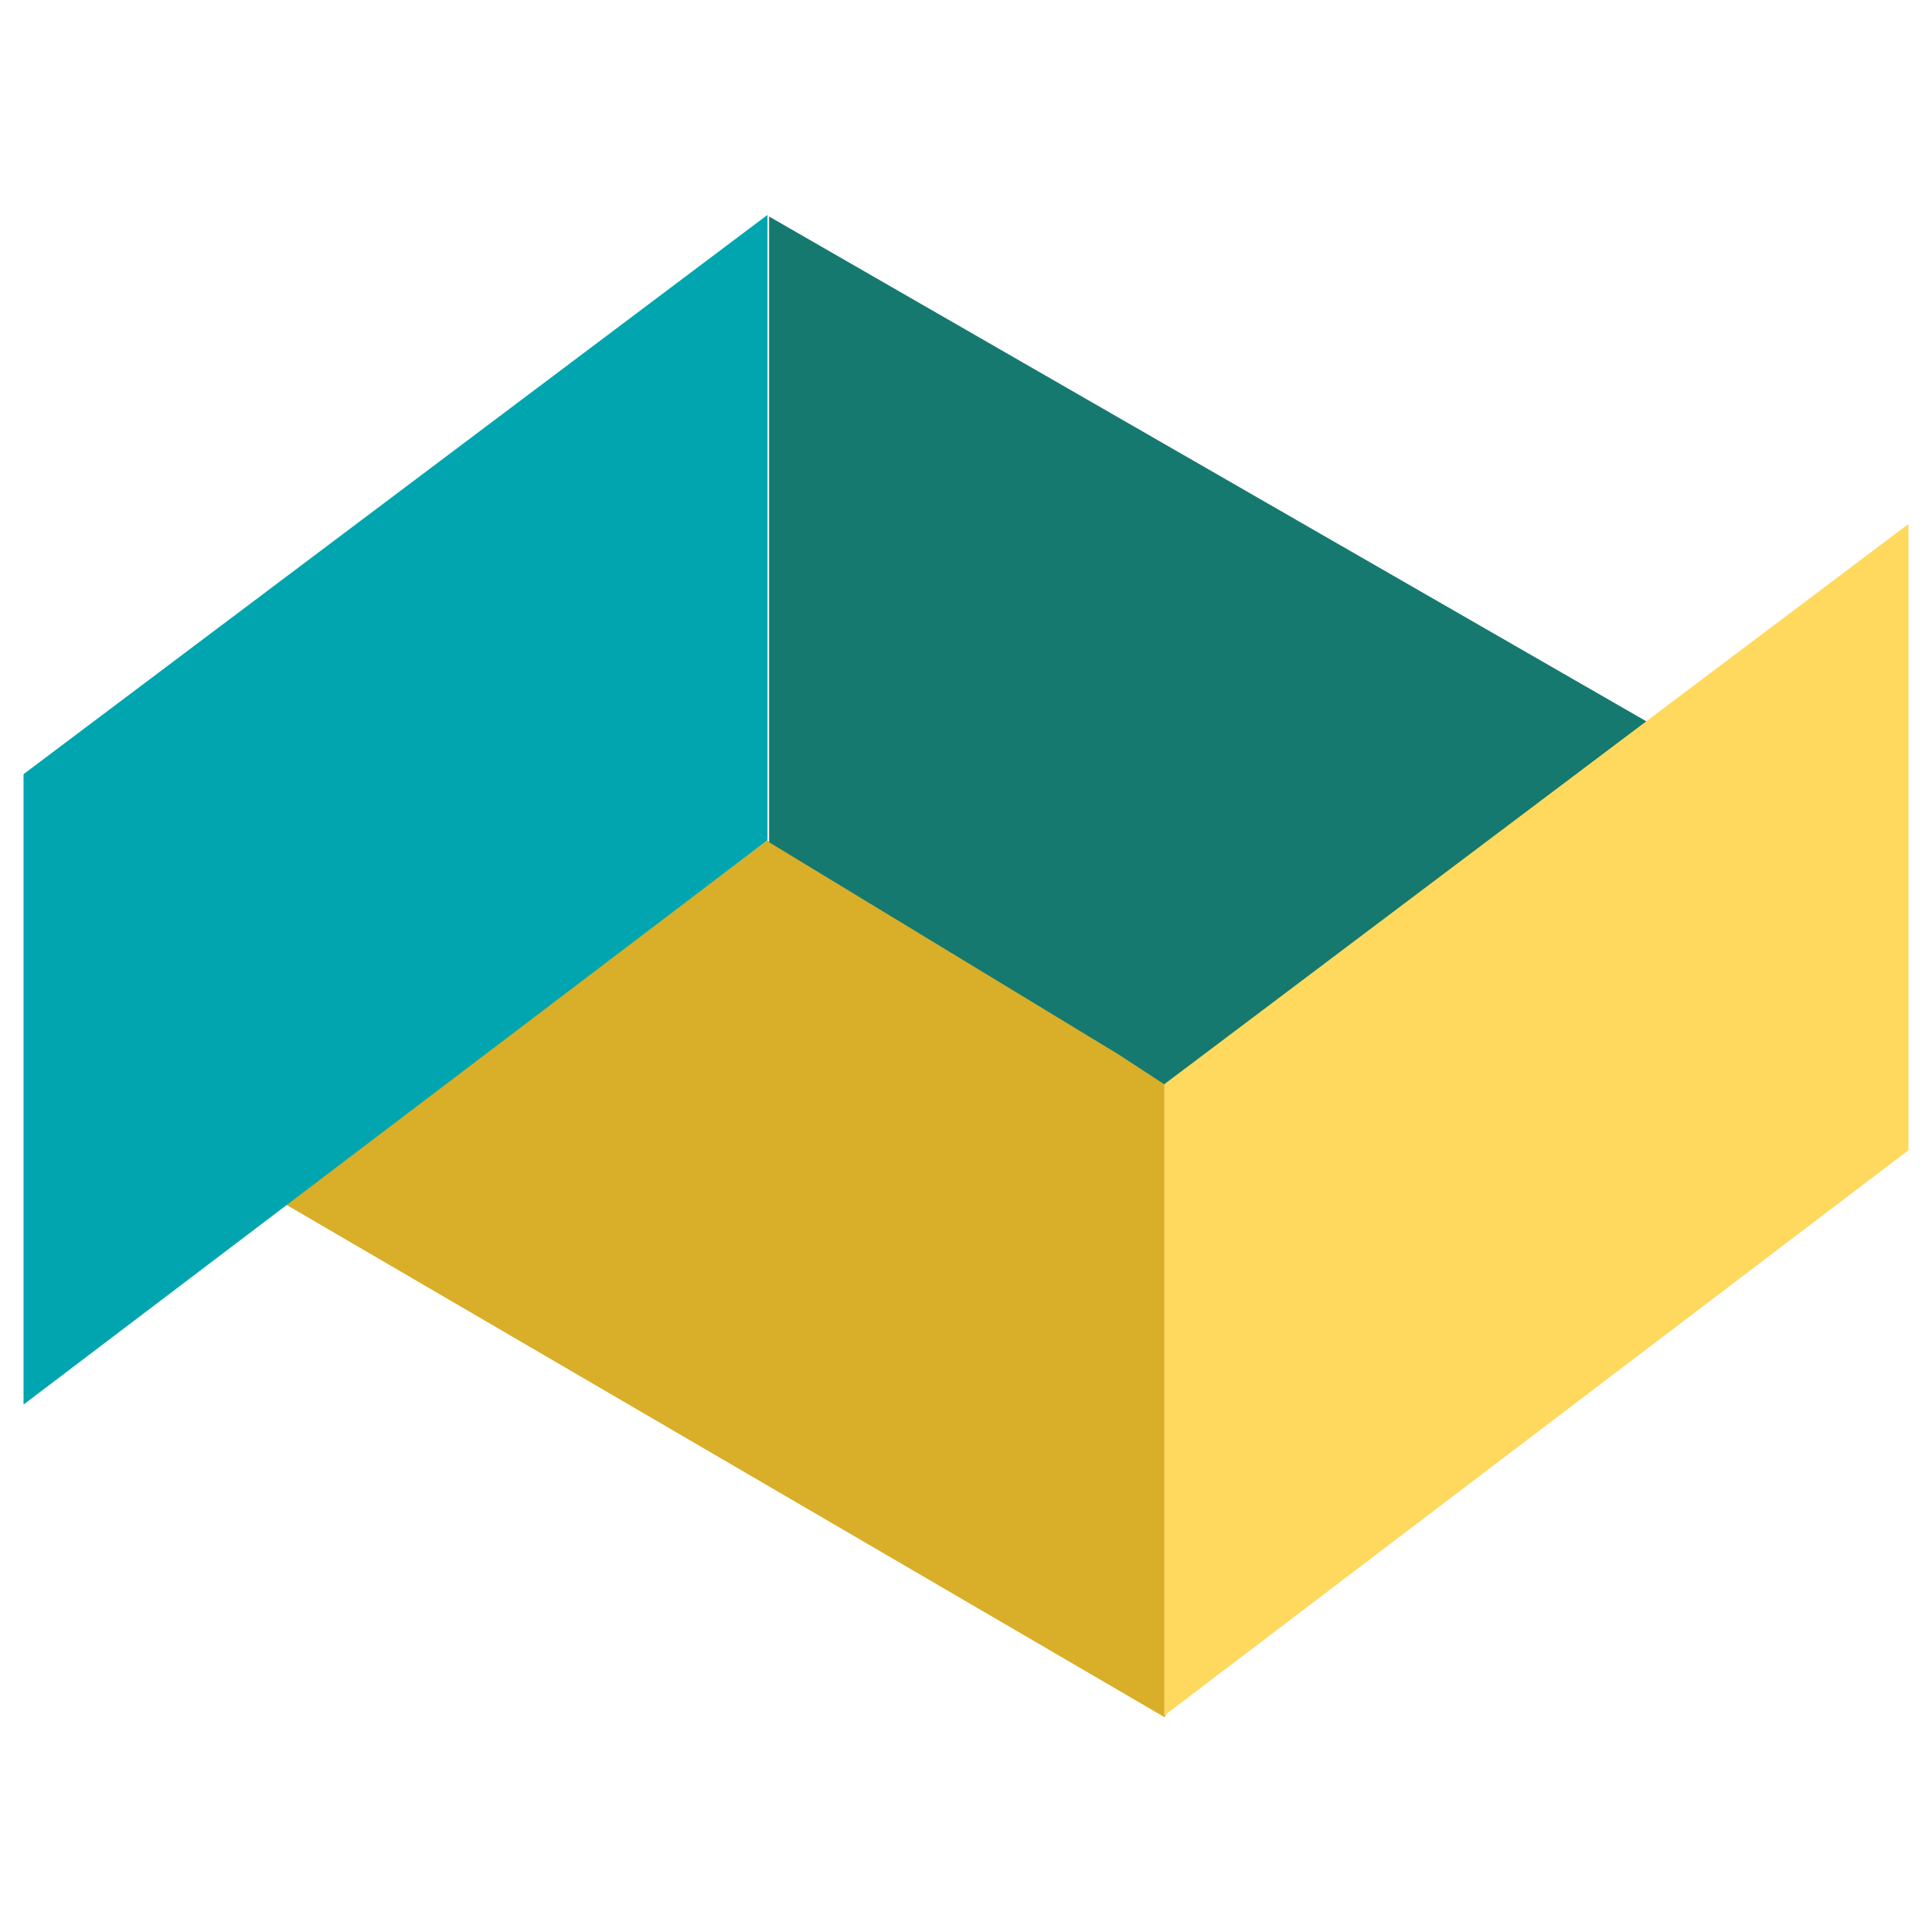
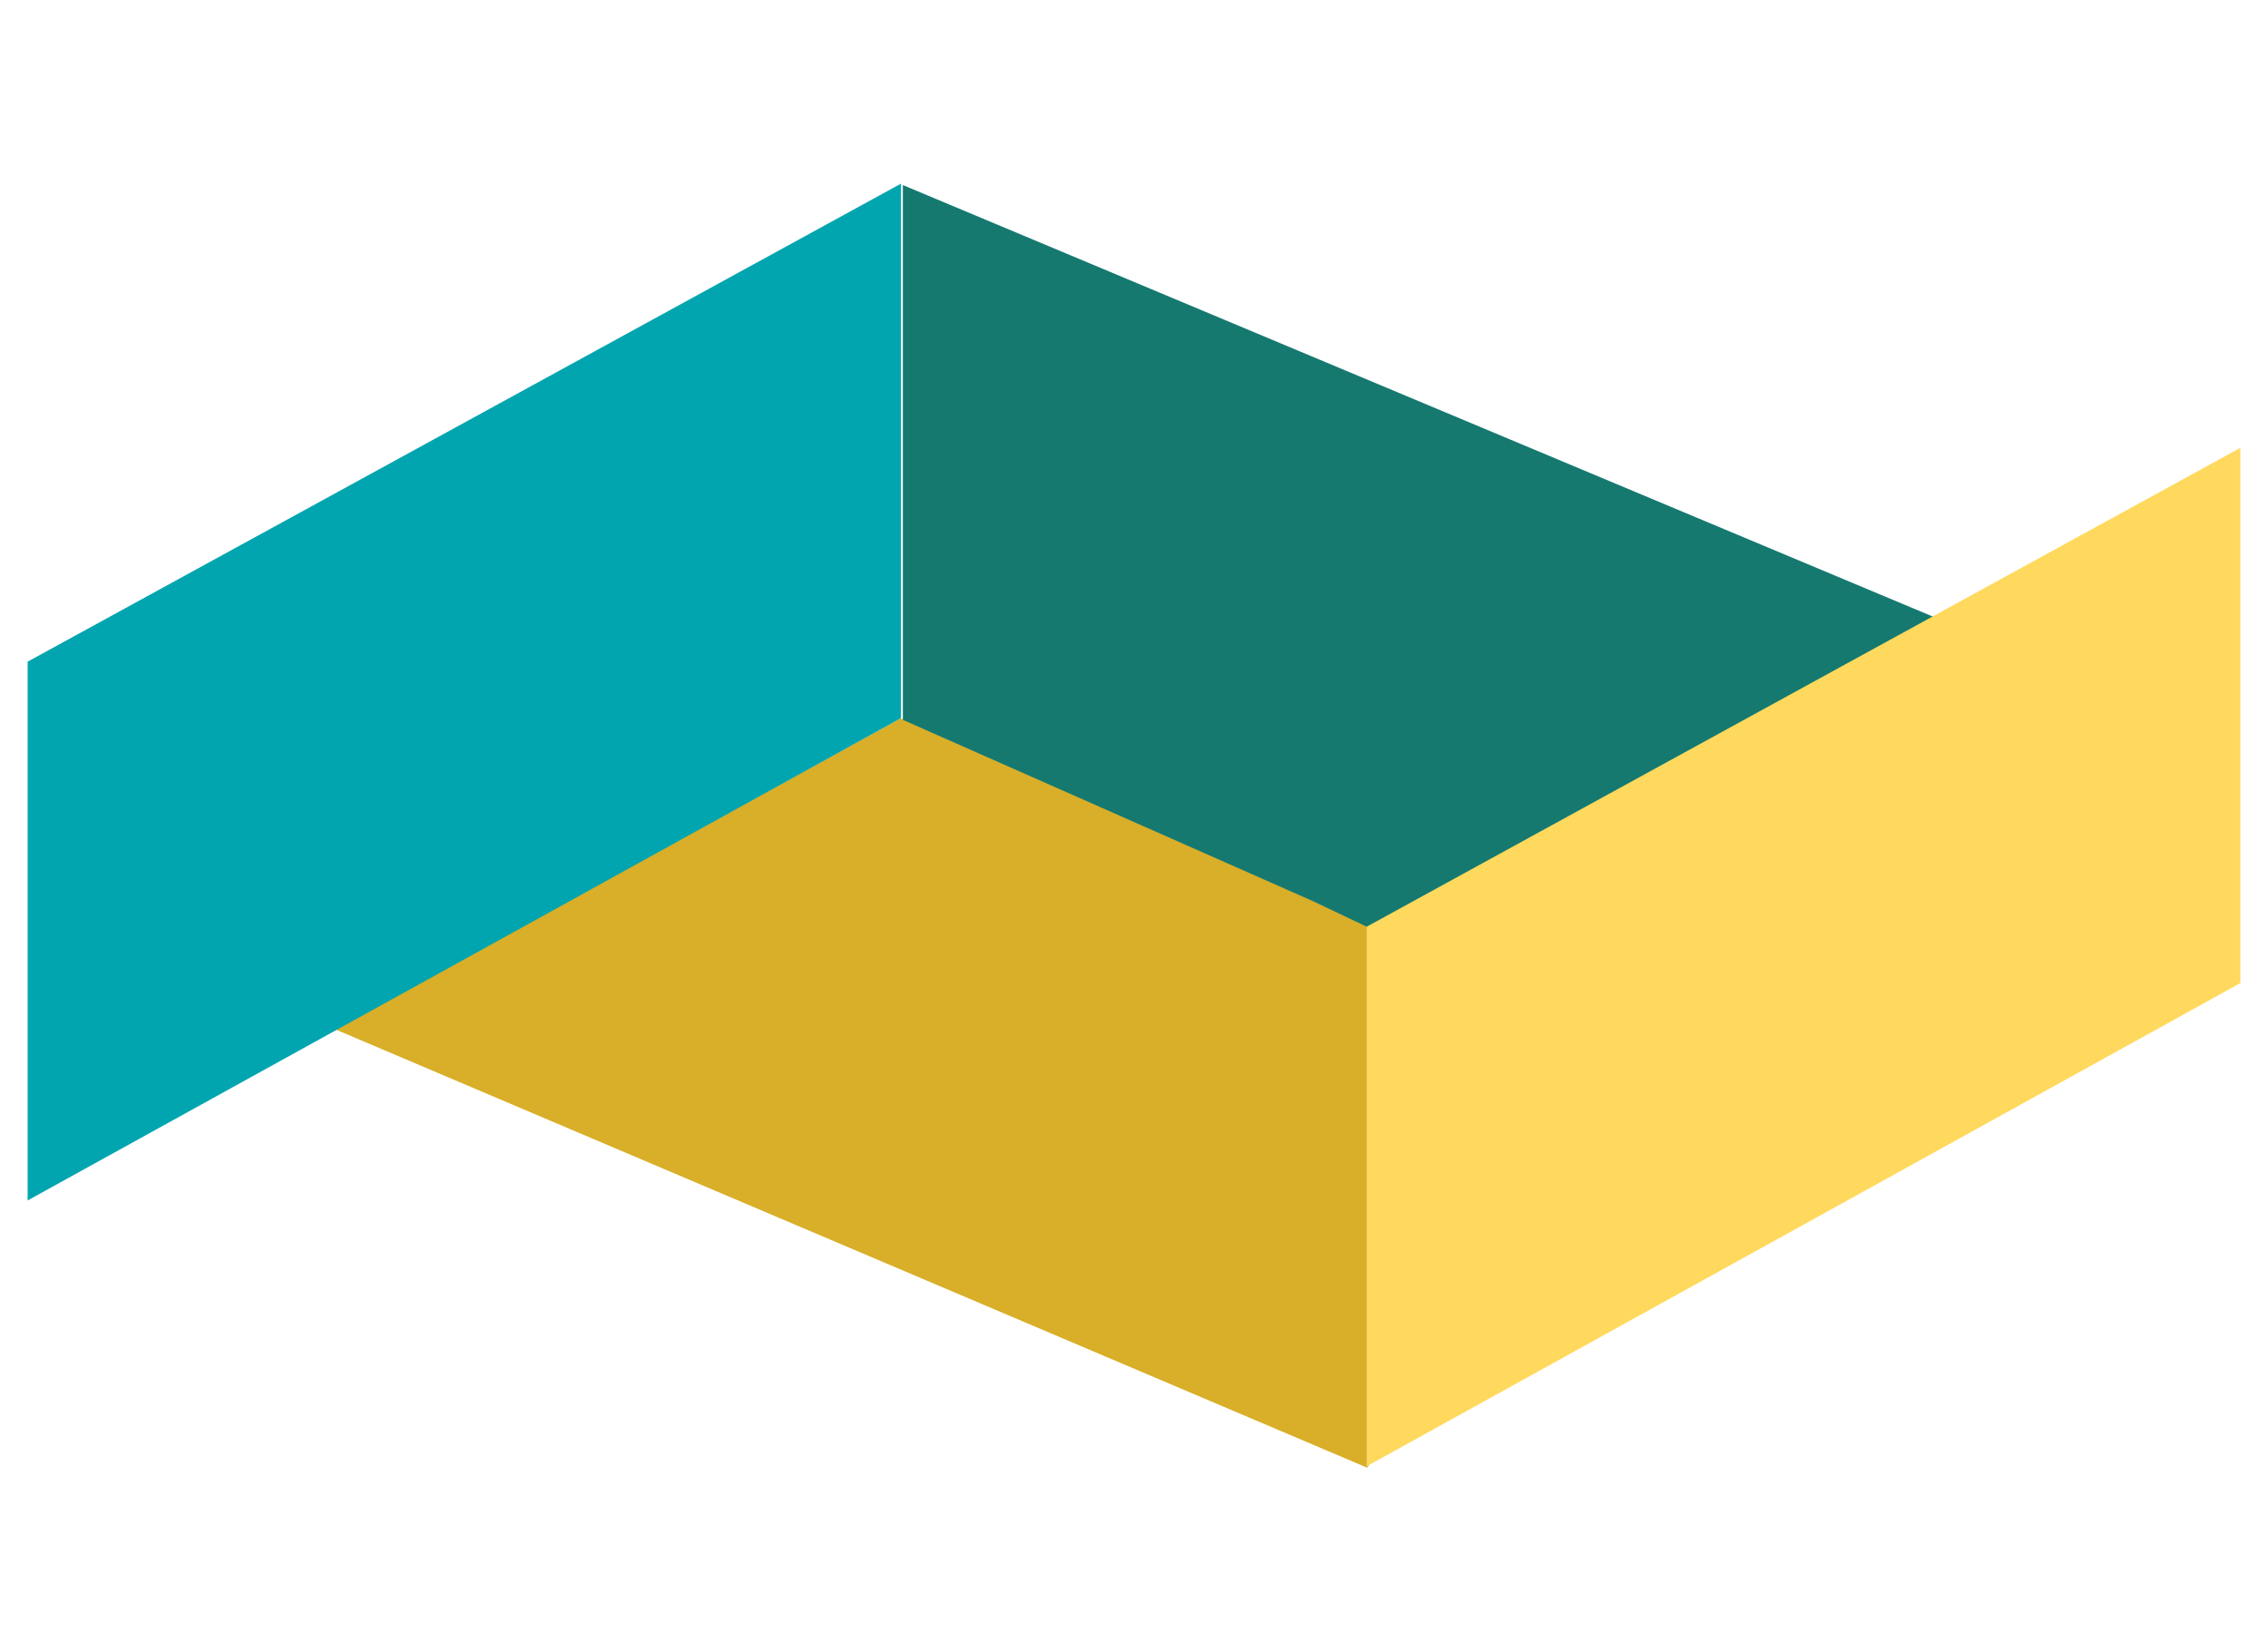
- <svg xmlns="http://www.w3.org/2000/svg" version="1.1" id="Layer_1" x="0px" y="0px" viewBox="0 0 256 256" style="enable-background:new 0 0 256 256;" xml:space="preserve">
-   <style type="text/css">
- 	.st0{fill:#D9AE28;}
- 	.st1{fill:#157970;}
- 	.st2{fill:#00A5AF;}
- 	.st3{fill:#FFD95D;}
- </style>
-   <g>
-     <polygon class="st0" points="154.3,143.64 154.33,143.62 154.3,143.62 147.96,139.47 101.65,111.37 37.82,159.57 154.3,227.53    154.61,227.06 154.3,227.3  " />
-     <polygon class="st1" points="101.91,111.55 101.87,111.58 148.17,139.69 154.51,143.83 154.54,143.83 164.45,136.37 218.29,95.66    101.91,28.69  " />
-     <polygon class="st2" points="101.7,111.34 101.7,28.47 3.12,102.58 3.12,186.11 51.79,149.2 101.65,111.37  " />
-     <polygon class="st3" points="204.53,105.82 164.24,136.16 154.33,143.62 154.3,143.64 154.3,227.3 154.61,227.06 252.88,152.41    252.88,69.43  " />
-   </g>
+ <svg xmlns="http://www.w3.org/2000/svg" width="228" height="166" viewBox="0 0 228 166" fill="none">
+   <path d="M137.423 93.142L137.449 93.129H137.423L131.776 90.438L90.531 72.216L33.683 103.471L137.423 147.539L137.699 147.234L137.423 147.39V93.142Z" fill="#D9AE28" />
+   <path d="M90.763 72.333L90.728 72.353L131.963 90.58L137.61 93.265H137.637L146.463 88.427L194.414 62.029L90.763 18.604V72.333Z" fill="#157970" />
+   <path d="M90.576 72.197V18.461L2.778 66.517V120.681L46.125 96.747L90.532 72.216L90.576 72.197Z" fill="#00A5AF" />
+   <path d="M182.159 68.618L146.276 88.291L137.45 93.129L137.423 93.142V147.39L137.699 147.234L225.221 98.828V45.021L182.159 68.618Z" fill="#FFD95D" />
</svg>
